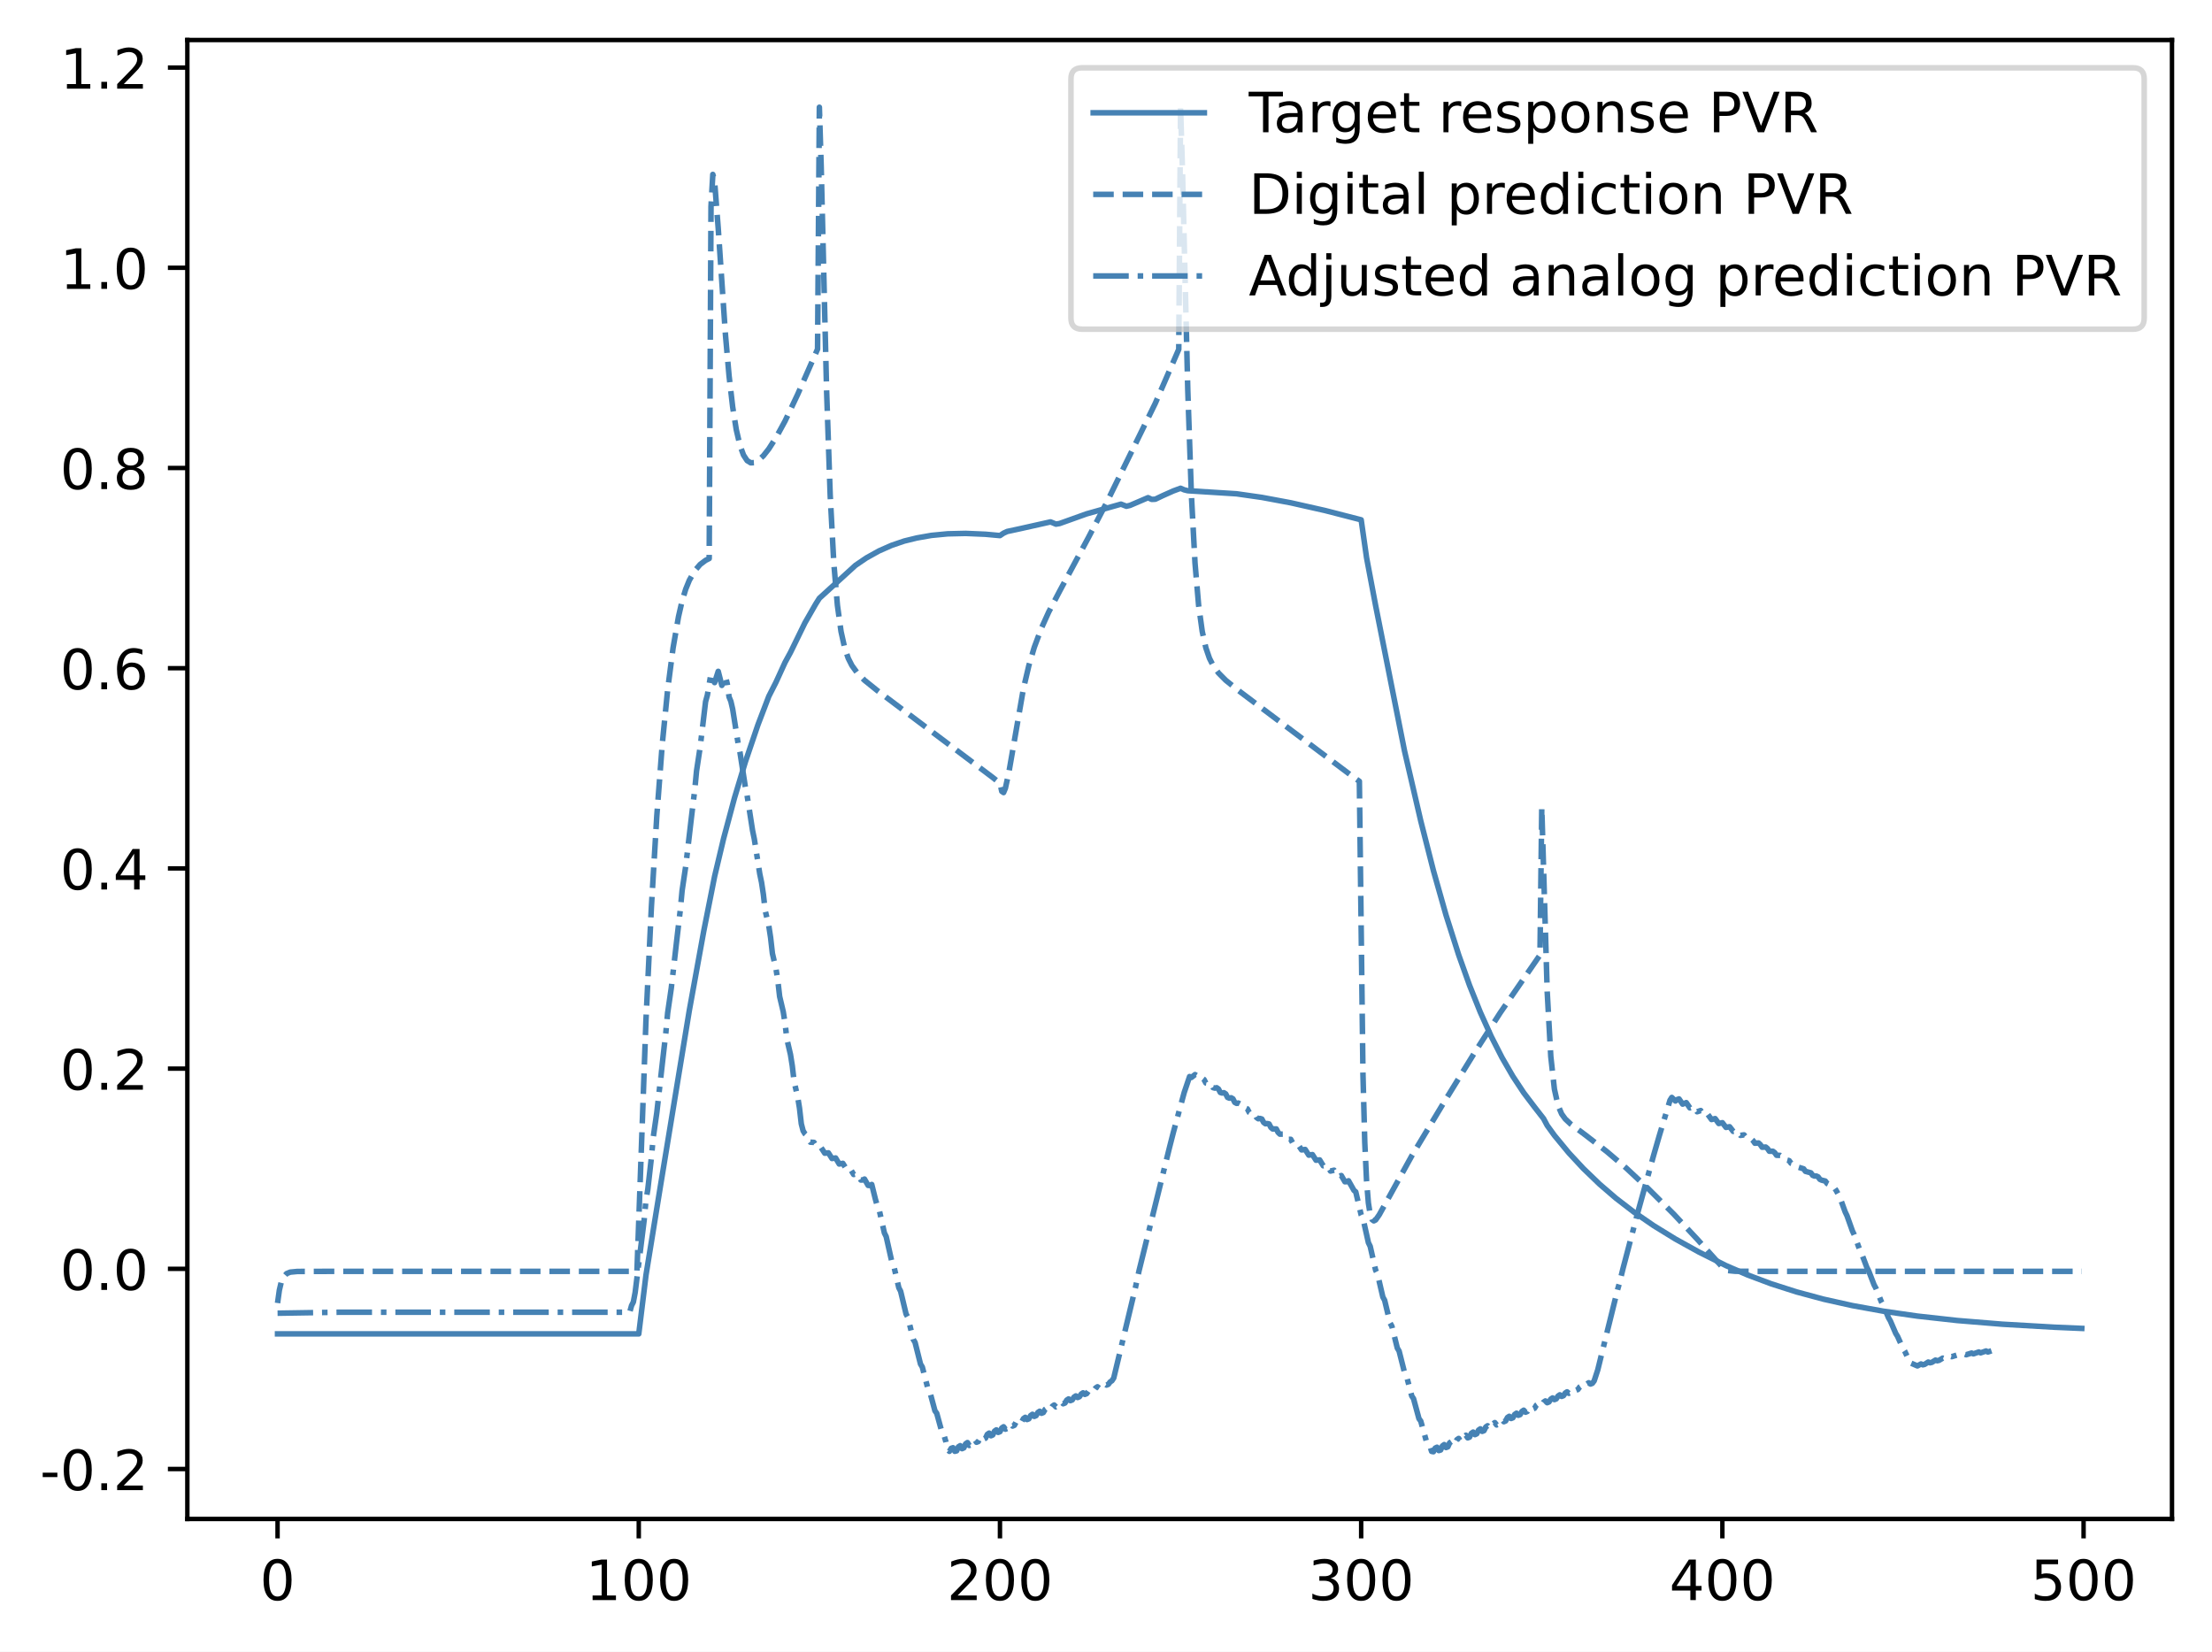
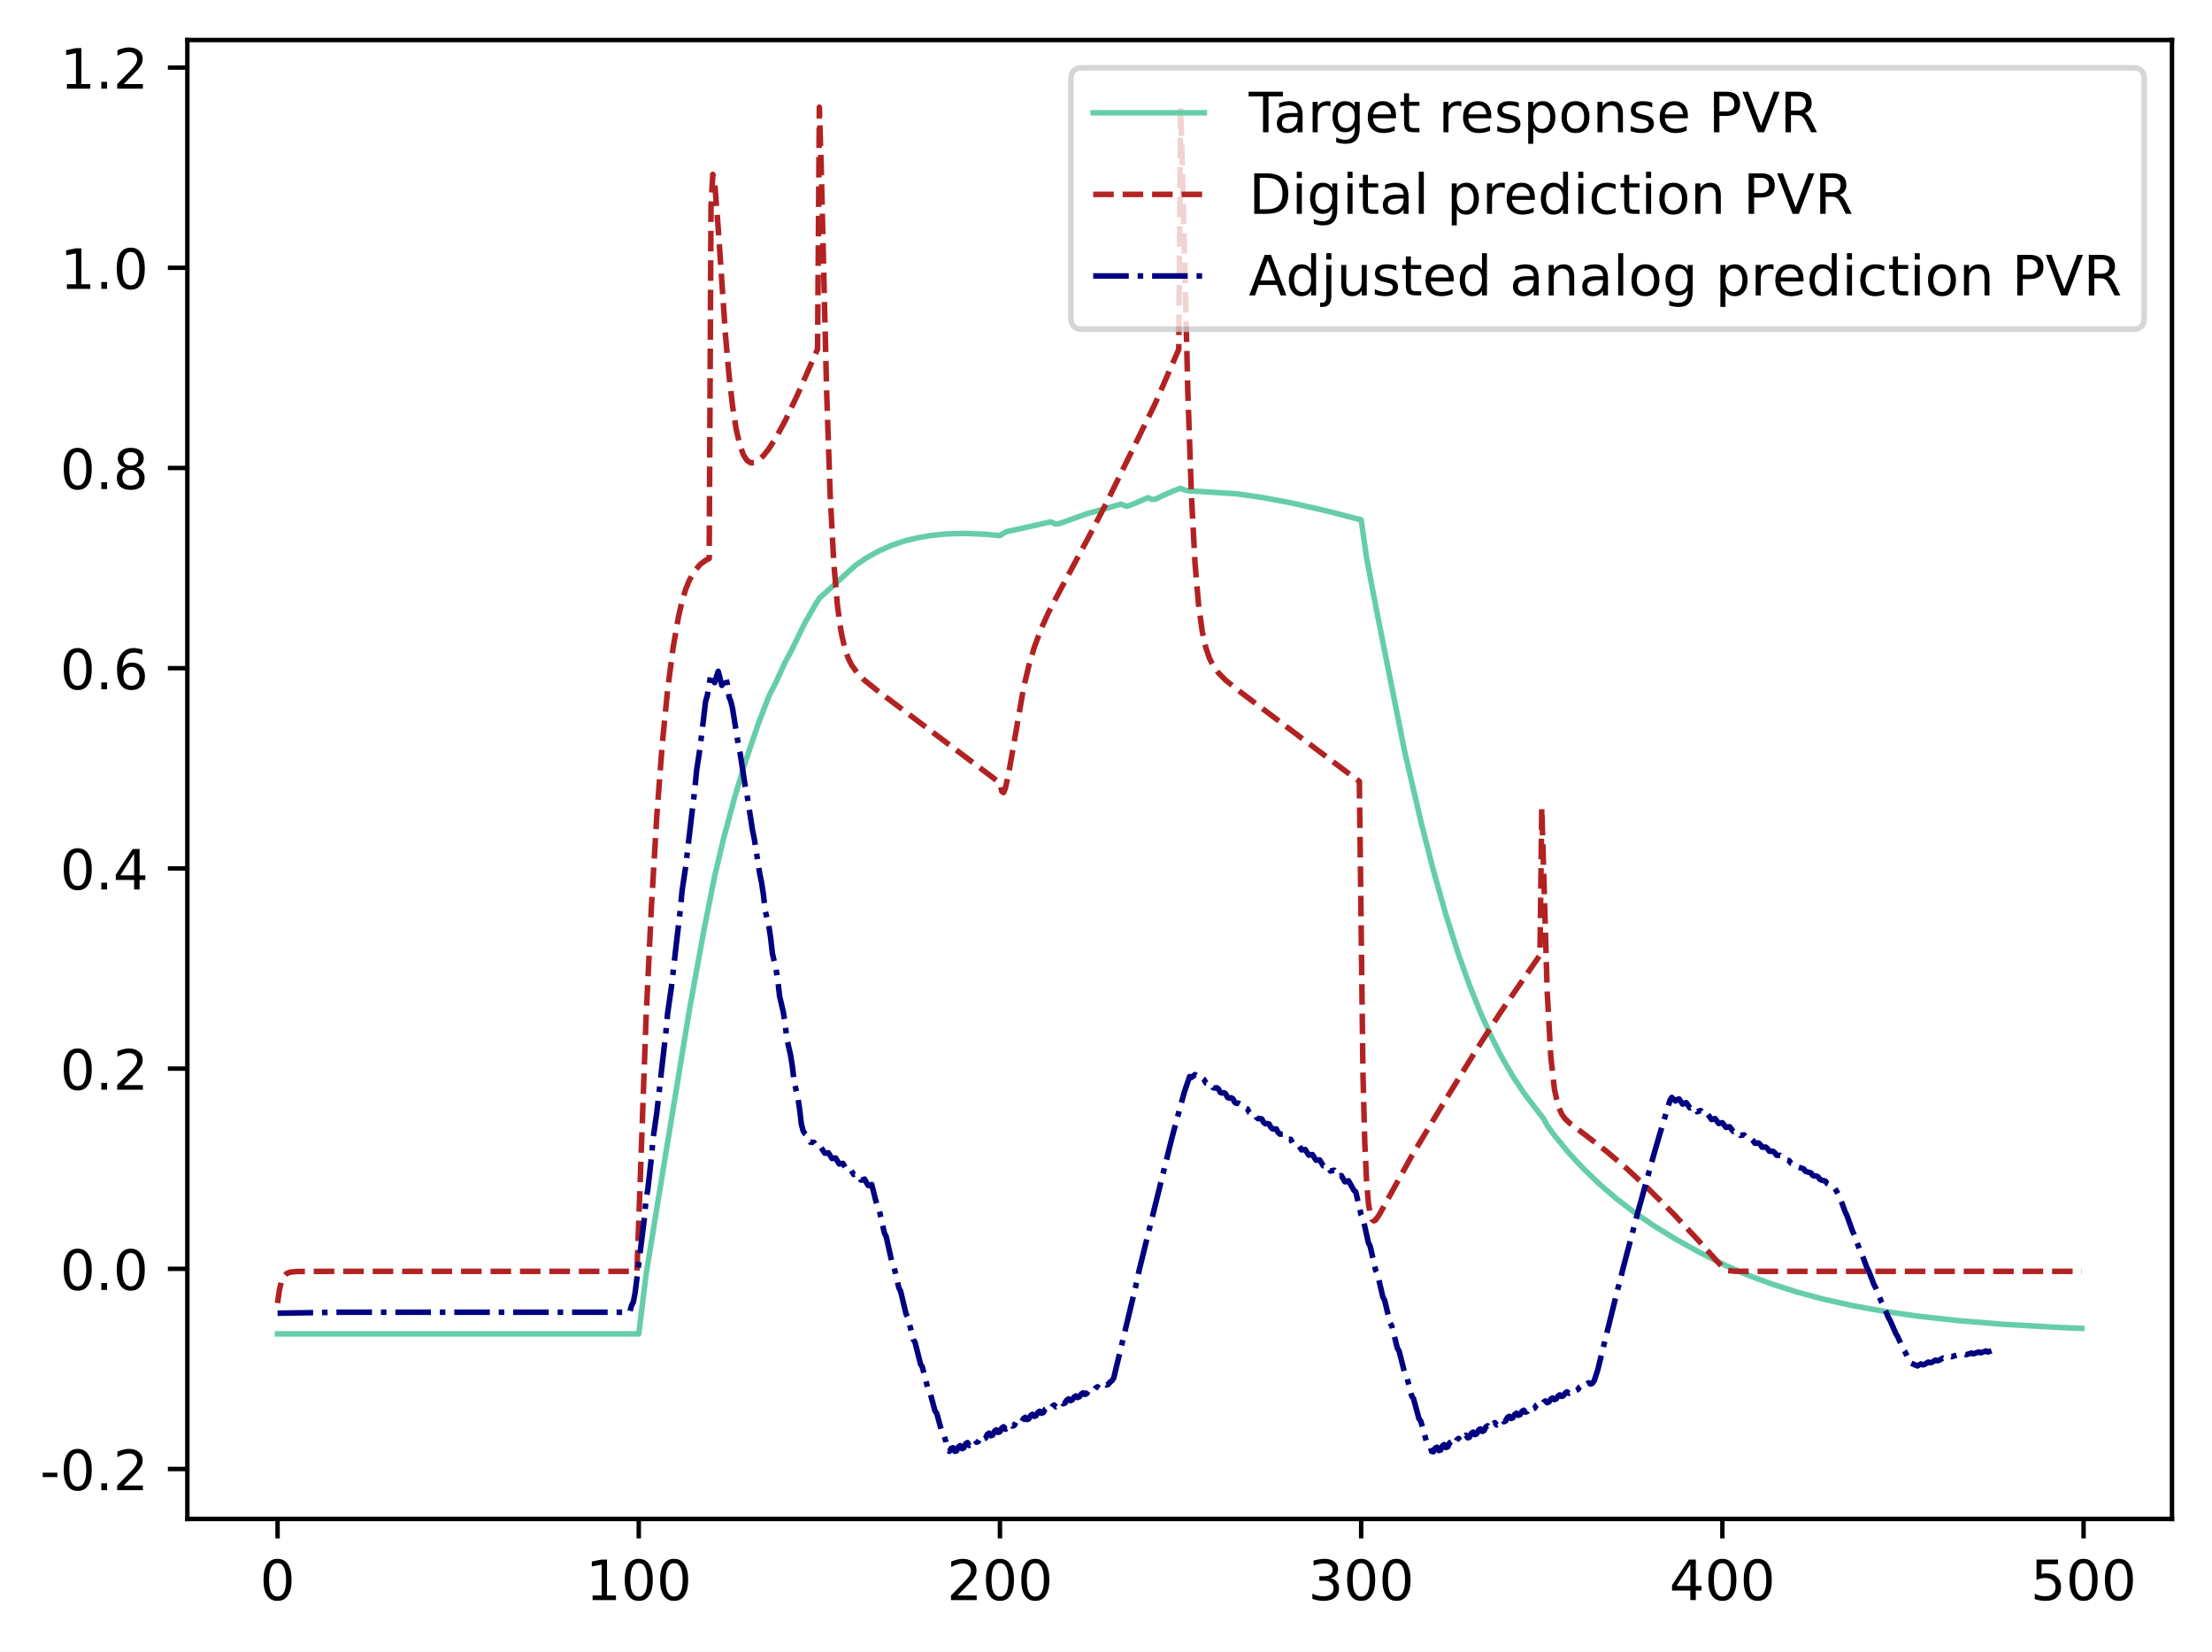
<svg xmlns="http://www.w3.org/2000/svg" xmlns:xlink="http://www.w3.org/1999/xlink" width="398.031pt" height="297.19pt" viewBox="0 0 398.031 297.19" version="1.1">
  <defs>
    <style type="text/css">*{stroke-linejoin: round; stroke-linecap: butt}</style>
  </defs>
  <g id="figure_1">
    <g id="patch_1">
      <path d="M 0 297.19  L 398.031 297.19  L 398.031 0  L 0 0  z " style="fill: #ffffff" />
    </g>
    <g id="axes_1">
      <g id="patch_2">
        <path d="M 33.711 273.312  L 390.831 273.312  L 390.831 7.2  L 33.711 7.2  z " style="fill: #ffffff" />
      </g>
      <g id="matplotlib.axis_1">
        <g id="xtick_1">
          <g id="line2d_1">
            <defs>
-               <path id="mcf53c0dcbd" d="M 0 0  L 0 3.5  " style="stroke: #000000; stroke-width: 0.8" />
+               <path id="m1de286c392" d="M 0 0  L 0 3.5  " style="stroke: #000000; stroke-width: 0.8" />
            </defs>
            <g>
-               <use xlink:href="#mcf53c0dcbd" x="49.944" y="273.312" style="stroke: #000000; stroke-width: 0.8" />
+               <use xlink:href="#m1de286c392" x="49.944" y="273.312" style="stroke: #000000; stroke-width: 0.8" />
            </g>
          </g>
          <g id="text_1">
            <text style="font: 10px 'DejaVu Sans', 'Bitstream Vera Sans', 'Computer Modern Sans Serif', 'Lucida Grande', 'Verdana', 'Geneva', 'Lucid', 'Arial', 'Helvetica', 'Avant Garde', sans-serif; text-anchor: middle" x="49.944" y="287.91" transform="rotate(-0 49.94367 287.9104)">0</text>
          </g>
        </g>
        <g id="xtick_2">
          <g id="line2d_2">
            <g>
-               <use xlink:href="#mcf53c0dcbd" x="114.94" y="273.312" style="stroke: #000000; stroke-width: 0.8" />
+               <use xlink:href="#m1de286c392" x="114.94" y="273.312" style="stroke: #000000; stroke-width: 0.8" />
            </g>
          </g>
          <g id="text_2">
            <text style="font: 10px 'DejaVu Sans', 'Bitstream Vera Sans', 'Computer Modern Sans Serif', 'Lucida Grande', 'Verdana', 'Geneva', 'Lucid', 'Arial', 'Helvetica', 'Avant Garde', sans-serif; text-anchor: middle" x="114.94" y="287.91" transform="rotate(-0 114.9396 287.9104)">100</text>
          </g>
        </g>
        <g id="xtick_3">
          <g id="line2d_3">
            <g>
-               <use xlink:href="#mcf53c0dcbd" x="179.935" y="273.312" style="stroke: #000000; stroke-width: 0.8" />
+               <use xlink:href="#m1de286c392" x="179.935" y="273.312" style="stroke: #000000; stroke-width: 0.8" />
            </g>
          </g>
          <g id="text_3">
            <text style="font: 10px 'DejaVu Sans', 'Bitstream Vera Sans', 'Computer Modern Sans Serif', 'Lucida Grande', 'Verdana', 'Geneva', 'Lucid', 'Arial', 'Helvetica', 'Avant Garde', sans-serif; text-anchor: middle" x="179.935" y="287.91" transform="rotate(-0 179.9355 287.9104)">200</text>
          </g>
        </g>
        <g id="xtick_4">
          <g id="line2d_4">
            <g>
-               <use xlink:href="#mcf53c0dcbd" x="244.931" y="273.312" style="stroke: #000000; stroke-width: 0.8" />
+               <use xlink:href="#m1de286c392" x="244.931" y="273.312" style="stroke: #000000; stroke-width: 0.8" />
            </g>
          </g>
          <g id="text_4">
            <text style="font: 10px 'DejaVu Sans', 'Bitstream Vera Sans', 'Computer Modern Sans Serif', 'Lucida Grande', 'Verdana', 'Geneva', 'Lucid', 'Arial', 'Helvetica', 'Avant Garde', sans-serif; text-anchor: middle" x="244.931" y="287.91" transform="rotate(-0 244.9314 287.9104)">300</text>
          </g>
        </g>
        <g id="xtick_5">
          <g id="line2d_5">
            <g>
-               <use xlink:href="#mcf53c0dcbd" x="309.927" y="273.312" style="stroke: #000000; stroke-width: 0.8" />
+               <use xlink:href="#m1de286c392" x="309.927" y="273.312" style="stroke: #000000; stroke-width: 0.8" />
            </g>
          </g>
          <g id="text_5">
            <text style="font: 10px 'DejaVu Sans', 'Bitstream Vera Sans', 'Computer Modern Sans Serif', 'Lucida Grande', 'Verdana', 'Geneva', 'Lucid', 'Arial', 'Helvetica', 'Avant Garde', sans-serif; text-anchor: middle" x="309.927" y="287.91" transform="rotate(-0 309.9273 287.9104)">400</text>
          </g>
        </g>
        <g id="xtick_6">
          <g id="line2d_6">
            <g>
-               <use xlink:href="#mcf53c0dcbd" x="374.923" y="273.312" style="stroke: #000000; stroke-width: 0.8" />
+               <use xlink:href="#m1de286c392" x="374.923" y="273.312" style="stroke: #000000; stroke-width: 0.8" />
            </g>
          </g>
          <g id="text_6">
            <text style="font: 10px 'DejaVu Sans', 'Bitstream Vera Sans', 'Computer Modern Sans Serif', 'Lucida Grande', 'Verdana', 'Geneva', 'Lucid', 'Arial', 'Helvetica', 'Avant Garde', sans-serif; text-anchor: middle" x="374.923" y="287.91" transform="rotate(-0 374.9232 287.9104)">500</text>
          </g>
        </g>
      </g>
      <g id="matplotlib.axis_2">
        <g id="ytick_1">
          <g id="line2d_7">
            <defs>
-               <path id="m548a25d530" d="M 0 0  L -3.5 0  " style="stroke: #000000; stroke-width: 0.8" />
+               <path id="m107464d62d" d="M 0 0  L -3.5 0  " style="stroke: #000000; stroke-width: 0.8" />
            </defs>
            <g>
-               <use xlink:href="#m548a25d530" x="33.711" y="264.326" style="stroke: #000000; stroke-width: 0.8" />
+               <use xlink:href="#m107464d62d" x="33.711" y="264.326" style="stroke: #000000; stroke-width: 0.8" />
            </g>
          </g>
          <g id="text_7">
            <text style="font: 10px 'DejaVu Sans', 'Bitstream Vera Sans', 'Computer Modern Sans Serif', 'Lucida Grande', 'Verdana', 'Geneva', 'Lucid', 'Arial', 'Helvetica', 'Avant Garde', sans-serif; text-anchor: end" x="26.711" y="268.125" transform="rotate(-0 26.71094 268.1248)">-0.2</text>
          </g>
        </g>
        <g id="ytick_2">
          <g id="line2d_8">
            <g>
-               <use xlink:href="#m548a25d530" x="33.711" y="228.302" style="stroke: #000000; stroke-width: 0.8" />
+               <use xlink:href="#m107464d62d" x="33.711" y="228.302" style="stroke: #000000; stroke-width: 0.8" />
            </g>
          </g>
          <g id="text_8">
            <text style="font: 10px 'DejaVu Sans', 'Bitstream Vera Sans', 'Computer Modern Sans Serif', 'Lucida Grande', 'Verdana', 'Geneva', 'Lucid', 'Arial', 'Helvetica', 'Avant Garde', sans-serif; text-anchor: end" x="26.711" y="232.101" transform="rotate(-0 26.71094 232.1008)">0.0</text>
          </g>
        </g>
        <g id="ytick_3">
          <g id="line2d_9">
            <g>
-               <use xlink:href="#m548a25d530" x="33.711" y="192.278" style="stroke: #000000; stroke-width: 0.8" />
+               <use xlink:href="#m107464d62d" x="33.711" y="192.278" style="stroke: #000000; stroke-width: 0.8" />
            </g>
          </g>
          <g id="text_9">
            <text style="font: 10px 'DejaVu Sans', 'Bitstream Vera Sans', 'Computer Modern Sans Serif', 'Lucida Grande', 'Verdana', 'Geneva', 'Lucid', 'Arial', 'Helvetica', 'Avant Garde', sans-serif; text-anchor: end" x="26.711" y="196.077" transform="rotate(-0 26.71094 196.0767)">0.2</text>
          </g>
        </g>
        <g id="ytick_4">
          <g id="line2d_10">
            <g>
-               <use xlink:href="#m548a25d530" x="33.711" y="156.253" style="stroke: #000000; stroke-width: 0.8" />
+               <use xlink:href="#m107464d62d" x="33.711" y="156.253" style="stroke: #000000; stroke-width: 0.8" />
            </g>
          </g>
          <g id="text_10">
            <text style="font: 10px 'DejaVu Sans', 'Bitstream Vera Sans', 'Computer Modern Sans Serif', 'Lucida Grande', 'Verdana', 'Geneva', 'Lucid', 'Arial', 'Helvetica', 'Avant Garde', sans-serif; text-anchor: end" x="26.711" y="160.053" transform="rotate(-0 26.71094 160.0527)">0.4</text>
          </g>
        </g>
        <g id="ytick_5">
          <g id="line2d_11">
            <g>
-               <use xlink:href="#m548a25d530" x="33.711" y="120.229" style="stroke: #000000; stroke-width: 0.8" />
+               <use xlink:href="#m107464d62d" x="33.711" y="120.229" style="stroke: #000000; stroke-width: 0.8" />
            </g>
          </g>
          <g id="text_11">
            <text style="font: 10px 'DejaVu Sans', 'Bitstream Vera Sans', 'Computer Modern Sans Serif', 'Lucida Grande', 'Verdana', 'Geneva', 'Lucid', 'Arial', 'Helvetica', 'Avant Garde', sans-serif; text-anchor: end" x="26.711" y="124.029" transform="rotate(-0 26.71094 124.0287)">0.6</text>
          </g>
        </g>
        <g id="ytick_6">
          <g id="line2d_12">
            <g>
-               <use xlink:href="#m548a25d530" x="33.711" y="84.205" style="stroke: #000000; stroke-width: 0.8" />
+               <use xlink:href="#m107464d62d" x="33.711" y="84.205" style="stroke: #000000; stroke-width: 0.8" />
            </g>
          </g>
          <g id="text_12">
            <text style="font: 10px 'DejaVu Sans', 'Bitstream Vera Sans', 'Computer Modern Sans Serif', 'Lucida Grande', 'Verdana', 'Geneva', 'Lucid', 'Arial', 'Helvetica', 'Avant Garde', sans-serif; text-anchor: end" x="26.711" y="88.005" transform="rotate(-0 26.71094 88.0046)">0.8</text>
          </g>
        </g>
        <g id="ytick_7">
          <g id="line2d_13">
            <g>
-               <use xlink:href="#m548a25d530" x="33.711" y="48.181" style="stroke: #000000; stroke-width: 0.8" />
+               <use xlink:href="#m107464d62d" x="33.711" y="48.181" style="stroke: #000000; stroke-width: 0.8" />
            </g>
          </g>
          <g id="text_13">
            <text style="font: 10px 'DejaVu Sans', 'Bitstream Vera Sans', 'Computer Modern Sans Serif', 'Lucida Grande', 'Verdana', 'Geneva', 'Lucid', 'Arial', 'Helvetica', 'Avant Garde', sans-serif; text-anchor: end" x="26.711" y="51.981" transform="rotate(-0 26.71094 51.98056)">1.0</text>
          </g>
        </g>
        <g id="ytick_8">
          <g id="line2d_14">
            <g>
-               <use xlink:href="#m548a25d530" x="33.711" y="12.157" style="stroke: #000000; stroke-width: 0.8" />
+               <use xlink:href="#m107464d62d" x="33.711" y="12.157" style="stroke: #000000; stroke-width: 0.8" />
            </g>
          </g>
          <g id="text_14">
            <text style="font: 10px 'DejaVu Sans', 'Bitstream Vera Sans', 'Computer Modern Sans Serif', 'Lucida Grande', 'Verdana', 'Geneva', 'Lucid', 'Arial', 'Helvetica', 'Avant Garde', sans-serif; text-anchor: end" x="26.711" y="15.957" transform="rotate(-0 26.71094 15.95651)">1.2</text>
          </g>
        </g>
      </g>
      <g id="line2d_15">
-         <path d="M 49.944 240.009  L 114.94 240.009  L 116.239 229.44  L 118.839 213.423  L 124.039 181.803  L 126.639 167.509  L 128.589 157.682  L 130.214 150.844  L 132.163 143.575  L 134.113 137.108  L 136.388 130.409  L 138.338 125.298  L 139.638 122.74  L 141.263 119.185  L 142.238 117.397  L 144.838 112.075  L 146.788 108.671  L 147.438 107.646  L 153.937 101.721  L 155.887 100.396  L 158.162 99.129  L 160.437 98.125  L 162.712 97.35  L 164.986 96.795  L 167.586 96.337  L 170.511 96.054  L 173.761 95.978  L 177.336 96.13  L 179.935 96.37  L 180.585 95.932  L 181.235 95.631  L 183.51 95.142  L 189.035 93.906  L 190.01 94.308  L 190.66 94.2  L 195.534 92.458  L 201.709 90.714  L 202.684 91.09  L 203.334 90.939  L 206.584 89.545  L 207.234 89.857  L 207.884 89.827  L 209.184 89.204  L 211.134 88.334  L 212.433 87.855  L 213.083 88.139  L 213.733 88.297  L 222.508 88.849  L 227.058 89.499  L 232.257 90.469  L 238.432 91.86  L 244.931 93.534  L 245.906 100.363  L 247.531 108.958  L 252.731 135.116  L 255.656 147.721  L 257.931 156.649  L 260.205 164.681  L 262.48 171.826  L 264.43 177.296  L 266.38 182.156  L 268.33 186.477  L 270.28 190.305  L 272.23 193.673  L 274.18 196.623  L 276.129 199.198  L 277.754 201.281  L 278.404 202.506  L 279.704 204.3  L 282.304 207.451  L 284.904 210.249  L 287.829 213.067  L 290.753 215.585  L 294.003 218.086  L 297.578 220.543  L 301.478 222.942  L 305.703 225.281  L 310.577 227.724  L 314.477 229.41  L 318.702 230.995  L 323.251 232.452  L 328.126 233.764  L 333.326 234.921  L 338.85 235.92  L 345.025 236.81  L 352.175 237.602  L 360.299 238.268  L 369.724 238.813  L 374.598 239.024  L 374.598 239.024  " clip-path="url(#p5e94dc5b09)" style="fill: none; stroke: #4682b4; stroke-linecap: square" />
+         <path d="M 49.944 240.009  L 114.94 240.009  L 116.239 229.44  L 118.839 213.423  L 124.039 181.803  L 126.639 167.509  L 128.589 157.682  L 130.214 150.844  L 132.163 143.575  L 134.113 137.108  L 136.388 130.409  L 138.338 125.298  L 139.638 122.74  L 141.263 119.185  L 142.238 117.397  L 144.838 112.075  L 146.788 108.671  L 147.438 107.646  L 153.937 101.721  L 155.887 100.396  L 158.162 99.129  L 160.437 98.125  L 162.712 97.35  L 164.986 96.795  L 167.586 96.337  L 170.511 96.054  L 173.761 95.978  L 177.336 96.13  L 179.935 96.37  L 180.585 95.932  L 181.235 95.631  L 183.51 95.142  L 189.035 93.906  L 190.01 94.308  L 190.66 94.2  L 195.534 92.458  L 201.709 90.714  L 202.684 91.09  L 203.334 90.939  L 206.584 89.545  L 207.234 89.857  L 207.884 89.827  L 209.184 89.204  L 211.134 88.334  L 212.433 87.855  L 213.083 88.139  L 213.733 88.297  L 222.508 88.849  L 227.058 89.499  L 232.257 90.469  L 238.432 91.86  L 244.931 93.534  L 245.906 100.363  L 247.531 108.958  L 252.731 135.116  L 255.656 147.721  L 257.931 156.649  L 260.205 164.681  L 262.48 171.826  L 264.43 177.296  L 266.38 182.156  L 268.33 186.477  L 270.28 190.305  L 272.23 193.673  L 274.18 196.623  L 276.129 199.198  L 277.754 201.281  L 278.404 202.506  L 279.704 204.3  L 282.304 207.451  L 284.904 210.249  L 287.829 213.067  L 290.753 215.585  L 294.003 218.086  L 297.578 220.543  L 301.478 222.942  L 305.703 225.281  L 310.577 227.724  L 314.477 229.41  L 318.702 230.995  L 323.251 232.452  L 328.126 233.764  L 333.326 234.921  L 338.85 235.92  L 345.025 236.81  L 352.175 237.602  L 360.299 238.268  L 369.724 238.813  L 374.598 239.024  L 374.598 239.024  " clip-path="url(#p54c7a0924e)" style="fill: none; stroke: #66cdaa; stroke-linecap: square" />
      </g>
      <g id="line2d_16">
-         <path d="M 49.944 234.458  L 50.269 232.138  L 50.594 230.757  L 50.919 229.938  L 51.569 229.167  L 52.219 228.899  L 53.518 228.775  L 59.368 228.759  L 114.615 228.759  L 116.239 183.525  L 117.214 163.174  L 118.189 146.776  L 119.164 133.944  L 120.139 124.096  L 121.114 116.584  L 122.089 110.971  L 122.739 108.128  L 123.389 106.009  L 124.039 104.409  L 125.014 102.696  L 125.989 101.559  L 126.964 100.827  L 127.614 100.5  L 127.939 37.146  L 128.264 31.382  L 128.589 32.669  L 129.239 41.099  L 130.539 60.231  L 131.189 67.617  L 131.839 73.235  L 132.488 77.307  L 133.138 80.102  L 133.788 81.882  L 134.438 82.877  L 135.088 83.275  L 135.738 83.239  L 136.388 82.901  L 137.363 82.007  L 138.338 80.77  L 139.638 78.741  L 141.263 75.758  L 143.538 70.956  L 147.113 62.818  L 147.438 19.296  L 147.763 29.866  L 148.737 70.195  L 149.387 89.101  L 150.037 101.316  L 150.687 108.917  L 151.337 113.62  L 151.987 116.557  L 152.637 118.45  L 153.287 119.737  L 154.262 121.088  L 155.562 122.402  L 157.837 124.234  L 178.636 139.894  L 179.935 140.931  L 180.26 142.388  L 180.585 142.61  L 180.91 141.839  L 181.56 138.847  L 184.16 123.889  L 185.135 119.755  L 186.11 116.472  L 187.41 112.988  L 188.71 110.117  L 190.66 106.392  L 195.859 96.704  L 199.109 90.474  L 207.884 72.568  L 212.108 62.853  L 212.433 19.324  L 212.758 29.889  L 213.733 70.206  L 214.383 89.107  L 215.033 101.319  L 215.683 108.919  L 216.333 113.622  L 216.983 116.558  L 217.633 118.45  L 218.283 119.737  L 219.258 121.089  L 220.558 122.402  L 222.833 124.234  L 243.631 139.894  L 244.606 140.58  L 245.256 193.343  L 245.581 205.571  L 245.906 212.552  L 246.231 216.461  L 246.556 218.51  L 246.881 219.433  L 247.206 219.676  L 247.531 219.513  L 248.181 218.582  L 254.031 207.986  L 259.88 198.263  L 265.405 189.303  L 269.955 182.225  L 277.104 171.852  L 277.429 145.31  L 278.404 178.405  L 279.054 190.105  L 279.704 195.979  L 280.354 198.906  L 281.004 200.434  L 281.654 201.336  L 282.629 202.251  L 285.229 204.188  L 289.129 207.201  L 292.703 210.245  L 296.603 213.895  L 301.153 218.433  L 305.378 222.943  L 310.252 228.361  L 310.902 228.61  L 312.202 228.739  L 317.402 228.759  L 374.598 228.759  L 374.598 228.759  " clip-path="url(#p5e94dc5b09)" style="fill: none; stroke-dasharray: 3.7,1.6; stroke-dashoffset: 0; stroke: #4682b4" />
+         <path d="M 49.944 234.458  L 50.269 232.138  L 50.594 230.757  L 50.919 229.938  L 51.569 229.167  L 52.219 228.899  L 53.518 228.775  L 59.368 228.759  L 114.615 228.759  L 116.239 183.525  L 117.214 163.174  L 118.189 146.776  L 119.164 133.944  L 120.139 124.096  L 121.114 116.584  L 122.089 110.971  L 122.739 108.128  L 123.389 106.009  L 124.039 104.409  L 125.014 102.696  L 125.989 101.559  L 126.964 100.827  L 127.614 100.5  L 127.939 37.146  L 128.264 31.382  L 128.589 32.669  L 129.239 41.099  L 130.539 60.231  L 131.189 67.617  L 131.839 73.235  L 132.488 77.307  L 133.138 80.102  L 133.788 81.882  L 134.438 82.877  L 135.088 83.275  L 135.738 83.239  L 136.388 82.901  L 137.363 82.007  L 138.338 80.77  L 139.638 78.741  L 141.263 75.758  L 143.538 70.956  L 147.113 62.818  L 147.438 19.296  L 147.763 29.866  L 148.737 70.195  L 149.387 89.101  L 150.037 101.316  L 150.687 108.917  L 151.337 113.62  L 151.987 116.557  L 152.637 118.45  L 153.287 119.737  L 154.262 121.088  L 155.562 122.402  L 157.837 124.234  L 178.636 139.894  L 179.935 140.931  L 180.26 142.388  L 180.585 142.61  L 180.91 141.839  L 181.56 138.847  L 184.16 123.889  L 185.135 119.755  L 186.11 116.472  L 187.41 112.988  L 188.71 110.117  L 190.66 106.392  L 195.859 96.704  L 199.109 90.474  L 207.884 72.568  L 212.108 62.853  L 212.433 19.324  L 212.758 29.889  L 213.733 70.206  L 214.383 89.107  L 215.033 101.319  L 215.683 108.919  L 216.333 113.622  L 216.983 116.558  L 217.633 118.45  L 218.283 119.737  L 219.258 121.089  L 220.558 122.402  L 222.833 124.234  L 243.631 139.894  L 244.606 140.58  L 245.256 193.343  L 245.581 205.571  L 245.906 212.552  L 246.231 216.461  L 246.556 218.51  L 246.881 219.433  L 247.206 219.676  L 247.531 219.513  L 248.181 218.582  L 254.031 207.986  L 259.88 198.263  L 265.405 189.303  L 269.955 182.225  L 277.104 171.852  L 277.429 145.31  L 278.404 178.405  L 279.054 190.105  L 279.704 195.979  L 280.354 198.906  L 281.004 200.434  L 281.654 201.336  L 282.629 202.251  L 285.229 204.188  L 289.129 207.201  L 292.703 210.245  L 296.603 213.895  L 301.153 218.433  L 305.378 222.943  L 310.252 228.361  L 310.902 228.61  L 312.202 228.739  L 317.402 228.759  L 374.598 228.759  L 374.598 228.759  " clip-path="url(#p54c7a0924e)" style="fill: none; stroke-dasharray: 3.7,1.6; stroke-dashoffset: 0; stroke: #b22222" />
      </g>
      <g id="line2d_17">
-         <path d="M 49.944 236.289  L 61.318 236.108  L 113.315 236.108  L 113.64 234.925  L 113.965 234.28  L 114.29 232.565  L 115.915 219.496  L 116.239 215.927  L 116.564 214.039  L 117.214 208.291  L 117.539 204.684  L 118.189 200.18  L 119.164 191.492  L 119.814 185.813  L 120.139 182.262  L 120.789 177.814  L 121.764 169.275  L 122.414 163.727  L 122.739 160.25  L 123.389 155.884  L 124.364 147.518  L 125.014 142.108  L 125.339 138.709  L 125.989 134.429  L 126.964 126.237  L 127.289 125.062  L 127.939 121.186  L 128.589 122.824  L 129.239 120.796  L 129.889 123.326  L 130.539 121.699  L 130.864 123.033  L 131.189 125.407  L 131.514 126.19  L 131.839 127.605  L 132.813 133.744  L 133.138 135.287  L 134.113 141.571  L 134.438 143.14  L 135.413 149.412  L 135.738 150.992  L 136.713 157.237  L 137.038 158.788  L 137.363 160.933  L 137.688 163.835  L 138.338 166.582  L 138.663 168.698  L 138.988 171.565  L 139.638 174.343  L 139.963 176.43  L 140.288 179.296  L 140.938 182.042  L 141.263 184.093  L 141.588 186.953  L 142.238 189.736  L 142.563 191.757  L 142.888 194.582  L 143.538 197.393  L 143.863 199.388  L 144.188 202.212  L 144.513 203.465  L 144.838 203.997  L 145.163 204.304  L 145.488 205.08  L 145.813 205.516  L 146.463 205.55  L 147.113 206.57  L 147.763 206.508  L 148.412 207.501  L 149.062 207.434  L 149.712 208.456  L 150.362 208.354  L 151.012 209.446  L 151.662 209.322  L 152.312 210.372  L 152.637 210.375  L 152.962 210.248  L 153.612 211.331  L 154.262 211.174  L 154.912 212.329  L 155.237 212.314  L 155.562 212.15  L 156.212 213.295  L 156.537 213.315  L 156.862 213.126  L 157.512 215.743  L 157.837 216.894  L 158.162 217.512  L 159.137 221.845  L 159.462 222.505  L 160.437 226.853  L 160.762 227.49  L 161.737 231.713  L 162.062 232.34  L 163.037 236.43  L 163.362 237.015  L 164.336 241.01  L 164.661 241.551  L 165.636 245.437  L 165.961 245.973  L 166.936 249.727  L 167.261 250.221  L 168.236 253.852  L 168.561 254.302  L 169.536 257.852  L 169.861 258.265  L 170.186 259.346  L 170.511 260.834  L 170.836 261.144  L 171.161 260.606  L 171.486 260.494  L 171.811 261.139  L 172.136 261.055  L 172.461 260.33  L 172.786 260.123  L 173.111 260.664  L 173.436 260.519  L 173.761 259.789  L 174.086 259.564  L 174.411 260.092  L 174.736 259.965  L 175.061 259.235  L 175.386 259.008  L 175.711 259.51  L 176.036 259.383  L 176.361 258.674  L 176.686 258.449  L 177.011 258.93  L 177.336 258.779  L 177.661 258.089  L 177.986 257.863  L 178.311 258.343  L 178.636 258.196  L 178.961 257.508  L 179.286 257.28  L 179.61 257.736  L 179.935 257.609  L 180.26 256.947  L 180.585 256.723  L 180.91 257.16  L 181.235 257.033  L 181.56 256.393  L 181.885 256.168  L 182.21 256.597  L 182.535 256.458  L 182.86 255.816  L 183.185 255.595  L 183.51 256.008  L 183.835 255.876  L 184.16 255.258  L 184.485 255.024  L 184.81 255.421  L 185.135 255.297  L 185.46 254.702  L 185.785 254.478  L 186.11 254.86  L 186.435 254.721  L 186.76 254.146  L 187.085 253.928  L 187.41 254.296  L 187.735 254.165  L 188.06 253.592  L 188.385 253.359  L 188.71 253.71  L 189.035 253.584  L 189.36 253.034  L 189.685 252.81  L 190.01 253.147  L 190.335 253.006  L 190.66 252.475  L 190.985 252.26  L 191.31 252.583  L 191.635 252.451  L 191.96 251.921  L 192.285 251.712  L 192.61 252.021  L 192.935 251.895  L 193.26 251.389  L 193.585 251.169  L 193.91 251.46  L 194.235 251.319  L 194.56 250.83  L 194.885 250.617  L 195.21 250.897  L 195.534 250.765  L 195.859 250.286  L 196.184 250.071  L 196.509 250.336  L 196.834 250.204  L 197.159 249.74  L 197.484 249.527  L 197.809 249.777  L 198.134 249.646  L 198.459 249.197  L 198.784 248.984  L 199.109 249.218  L 199.434 249.088  L 199.759 248.654  L 200.084 248.442  L 200.409 247.945  L 204.309 231.685  L 204.959 228.655  L 210.484 206.295  L 211.134 203.758  L 213.083 196.594  L 214.058 193.708  L 214.383 193.871  L 215.033 193.354  L 215.358 193.551  L 215.683 194.112  L 216.333 193.989  L 216.658 194.244  L 216.983 194.857  L 217.308 194.909  L 217.633 194.828  L 217.958 195.078  L 218.283 195.702  L 218.608 195.789  L 218.933 195.717  L 219.258 195.948  L 219.583 196.57  L 219.908 196.671  L 220.233 196.614  L 220.558 196.825  L 220.883 197.458  L 221.208 197.597  L 221.533 197.525  L 221.858 197.713  L 222.183 198.354  L 222.508 198.529  L 222.833 198.473  L 223.158 198.641  L 223.483 199.259  L 223.808 199.431  L 224.133 199.382  L 224.458 199.528  L 224.783 200.154  L 225.108 200.363  L 225.433 200.298  L 225.758 200.418  L 226.083 201.053  L 226.408 201.298  L 226.733 201.25  L 227.058 201.349  L 227.382 201.961  L 227.707 202.203  L 228.032 202.162  L 228.357 202.238  L 228.682 202.858  L 229.007 203.137  L 229.657 203.13  L 229.982 203.757  L 230.307 204.071  L 230.957 204.065  L 231.282 204.669  L 231.607 205.012  L 232.257 204.999  L 232.582 205.612  L 232.907 205.961  L 233.557 205.913  L 234.207 206.905  L 234.857 206.83  L 235.507 207.849  L 236.157 207.747  L 236.807 208.765  L 237.457 208.7  L 238.107 209.76  L 238.757 209.631  L 239.407 210.713  L 240.057 210.557  L 240.707 211.638  L 241.032 211.646  L 241.357 211.518  L 242.007 212.641  L 242.332 212.623  L 242.657 212.458  L 243.631 214.187  L 243.956 214.456  L 244.931 218.602  L 245.256 219.231  L 246.231 223.592  L 246.556 224.258  L 247.531 228.549  L 247.856 229.179  L 248.831 233.374  L 249.156 233.968  L 250.131 238.047  L 250.456 238.632  L 251.431 242.556  L 251.756 243.096  L 252.731 246.956  L 253.056 247.46  L 254.031 251.182  L 254.356 251.673  L 255.331 255.261  L 255.656 255.71  L 256.631 259.201  L 257.281 260.13  L 257.606 261.152  L 257.931 261.216  L 258.256 260.559  L 258.581 260.404  L 258.905 261.007  L 259.23 260.904  L 259.555 260.168  L 259.88 259.929  L 260.205 260.459  L 260.53 260.334  L 260.855 259.605  L 261.18 259.381  L 261.505 259.907  L 261.83 259.76  L 262.155 259.049  L 262.48 258.823  L 262.805 259.325  L 263.13 259.198  L 263.455 258.49  L 263.78 258.242  L 264.105 258.718  L 264.43 258.59  L 264.755 257.904  L 265.08 257.679  L 265.405 258.138  L 265.73 257.987  L 266.055 257.32  L 266.38 257.095  L 266.705 257.553  L 267.03 257.426  L 267.355 256.764  L 267.68 256.538  L 268.005 256.973  L 268.33 256.845  L 268.655 256.204  L 268.98 255.974  L 269.305 256.396  L 269.63 256.251  L 269.955 255.629  L 270.28 255.406  L 270.605 255.814  L 270.93 255.676  L 271.255 255.057  L 271.58 254.84  L 271.905 255.234  L 272.23 255.105  L 272.555 254.51  L 272.88 254.28  L 273.205 254.658  L 273.53 254.535  L 273.855 253.963  L 274.18 253.742  L 274.505 254.105  L 274.829 253.967  L 275.154 253.393  L 275.479 253.176  L 275.804 253.524  L 276.129 253.393  L 276.454 252.842  L 276.779 252.613  L 277.104 252.945  L 277.429 252.822  L 277.754 252.295  L 278.079 252.075  L 278.404 252.393  L 278.729 252.255  L 279.054 251.746  L 279.379 251.534  L 279.704 251.837  L 280.029 251.707  L 280.354 251.2  L 280.679 250.973  L 281.004 251.259  L 281.329 251.134  L 281.654 250.65  L 281.979 250.436  L 282.304 250.709  L 282.629 250.577  L 282.954 250.105  L 283.279 249.891  L 283.604 250.149  L 283.929 250.017  L 284.254 249.56  L 284.579 249.347  L 284.904 249.591  L 285.229 249.46  L 285.554 249.015  L 285.879 248.803  L 286.204 249.033  L 286.529 248.903  L 286.854 248.473  L 287.504 246.484  L 288.154 243.838  L 291.078 232.019  L 291.403 230.874  L 292.053 228.226  L 294.653 218.354  L 297.578 207.804  L 298.553 204.428  L 300.503 197.968  L 300.828 197.463  L 301.478 198.11  L 301.803 197.838  L 302.128 197.732  L 302.778 198.671  L 303.428 198.397  L 304.078 199.348  L 304.728 199.106  L 305.378 200.042  L 306.028 199.82  L 306.677 200.728  L 307.327 200.543  L 307.977 201.442  L 308.627 201.272  L 309.277 202.161  L 309.927 202.008  L 310.577 202.857  L 311.227 202.735  L 311.877 203.573  L 312.527 203.463  L 313.177 204.293  L 313.827 204.2  L 314.477 204.99  L 315.127 204.928  L 315.452 205.236  L 315.777 205.706  L 316.427 205.655  L 316.752 205.947  L 317.077 206.424  L 317.727 206.392  L 318.052 206.663  L 318.377 207.144  L 319.027 207.151  L 319.352 207.408  L 319.677 207.873  L 320.327 207.893  L 320.652 208.125  L 320.977 208.586  L 321.952 208.838  L 322.277 209.299  L 323.251 209.558  L 323.576 210.014  L 324.551 210.309  L 324.876 210.764  L 325.851 211.029  L 326.176 211.482  L 326.501 211.609  L 326.826 211.602  L 327.151 211.753  L 327.476 212.202  L 327.801 212.352  L 328.451 212.508  L 328.776 212.955  L 329.101 213.108  L 329.751 213.26  L 330.401 214.198  L 331.051 215.385  L 332.026 218.071  L 332.351 218.748  L 333.326 221.483  L 333.651 222.169  L 334.626 224.827  L 334.951 225.482  L 335.926 228.055  L 336.251 228.676  L 337.226 231.191  L 337.551 231.784  L 338.525 234.198  L 338.85 234.782  L 339.825 237.119  L 340.15 237.669  L 341.125 239.931  L 341.45 240.453  L 342.425 242.63  L 342.75 243.143  L 343.725 245.213  L 345.025 245.773  L 345.675 245.416  L 346 245.577  L 346.325 245.492  L 346.975 245.075  L 347.3 245.209  L 347.625 245.13  L 348.275 244.725  L 348.6 244.845  L 348.925 244.765  L 349.575 244.373  L 349.9 244.493  L 350.225 244.4  L 350.875 244.004  L 351.2 244.111  L 352.175 243.806  L 352.5 243.924  L 353.475 243.632  L 353.8 243.762  L 354.774 243.457  L 355.099 243.602  L 356.074 243.264  L 356.399 243.423  L 357.374 243.087  L 357.699 243.272  L 358.349 243.052  L 358.349 243.052  " clip-path="url(#p5e94dc5b09)" style="fill: none; stroke-dasharray: 6.4,1.6,1,1.6; stroke-dashoffset: 0; stroke: #4682b4" />
+         <path d="M 49.944 236.289  L 61.318 236.108  L 113.315 236.108  L 113.64 234.925  L 113.965 234.28  L 114.29 232.565  L 115.915 219.496  L 116.239 215.927  L 116.564 214.039  L 117.214 208.291  L 117.539 204.684  L 118.189 200.18  L 119.164 191.492  L 119.814 185.813  L 120.139 182.262  L 120.789 177.814  L 121.764 169.275  L 122.414 163.727  L 122.739 160.25  L 123.389 155.884  L 124.364 147.518  L 125.014 142.108  L 125.339 138.709  L 125.989 134.429  L 126.964 126.237  L 127.289 125.062  L 127.939 121.186  L 128.589 122.824  L 129.239 120.796  L 129.889 123.326  L 130.539 121.699  L 130.864 123.033  L 131.189 125.407  L 131.514 126.19  L 131.839 127.605  L 132.813 133.744  L 133.138 135.287  L 134.113 141.571  L 134.438 143.14  L 135.413 149.412  L 135.738 150.992  L 136.713 157.237  L 137.038 158.788  L 137.363 160.933  L 137.688 163.835  L 138.338 166.582  L 138.663 168.698  L 138.988 171.565  L 139.638 174.343  L 139.963 176.43  L 140.288 179.296  L 140.938 182.042  L 141.263 184.093  L 141.588 186.953  L 142.238 189.736  L 142.563 191.757  L 142.888 194.582  L 143.538 197.393  L 143.863 199.388  L 144.188 202.212  L 144.513 203.465  L 144.838 203.997  L 145.163 204.304  L 145.488 205.08  L 145.813 205.516  L 146.463 205.55  L 147.113 206.57  L 147.763 206.508  L 148.412 207.501  L 149.062 207.434  L 149.712 208.456  L 150.362 208.354  L 151.012 209.446  L 151.662 209.322  L 152.312 210.372  L 152.637 210.375  L 152.962 210.248  L 153.612 211.331  L 154.262 211.174  L 154.912 212.329  L 155.237 212.314  L 155.562 212.15  L 156.212 213.295  L 156.537 213.315  L 156.862 213.126  L 157.512 215.743  L 157.837 216.894  L 158.162 217.512  L 159.137 221.845  L 159.462 222.505  L 160.437 226.853  L 160.762 227.49  L 161.737 231.713  L 162.062 232.34  L 163.037 236.43  L 163.362 237.015  L 164.336 241.01  L 164.661 241.551  L 165.636 245.437  L 165.961 245.973  L 166.936 249.727  L 167.261 250.221  L 168.236 253.852  L 168.561 254.302  L 169.536 257.852  L 169.861 258.265  L 170.186 259.346  L 170.511 260.834  L 170.836 261.144  L 171.161 260.606  L 171.486 260.494  L 171.811 261.139  L 172.136 261.055  L 172.461 260.33  L 172.786 260.123  L 173.111 260.664  L 173.436 260.519  L 173.761 259.789  L 174.086 259.564  L 174.411 260.092  L 174.736 259.965  L 175.061 259.235  L 175.386 259.008  L 175.711 259.51  L 176.036 259.383  L 176.361 258.674  L 176.686 258.449  L 177.011 258.93  L 177.336 258.779  L 177.661 258.089  L 177.986 257.863  L 178.311 258.343  L 178.636 258.196  L 178.961 257.508  L 179.286 257.28  L 179.61 257.736  L 179.935 257.609  L 180.26 256.947  L 180.585 256.723  L 180.91 257.16  L 181.235 257.033  L 181.56 256.393  L 181.885 256.168  L 182.21 256.597  L 182.535 256.458  L 182.86 255.816  L 183.185 255.595  L 183.51 256.008  L 183.835 255.876  L 184.16 255.258  L 184.485 255.024  L 184.81 255.421  L 185.135 255.297  L 185.46 254.702  L 185.785 254.478  L 186.11 254.86  L 186.435 254.721  L 186.76 254.146  L 187.085 253.928  L 187.41 254.296  L 187.735 254.165  L 188.06 253.592  L 188.385 253.359  L 188.71 253.71  L 189.035 253.584  L 189.36 253.034  L 189.685 252.81  L 190.01 253.147  L 190.335 253.006  L 190.66 252.475  L 190.985 252.26  L 191.31 252.583  L 191.635 252.451  L 191.96 251.921  L 192.285 251.712  L 192.61 252.021  L 192.935 251.895  L 193.26 251.389  L 193.585 251.169  L 193.91 251.46  L 194.235 251.319  L 194.56 250.83  L 194.885 250.617  L 195.21 250.897  L 195.534 250.765  L 195.859 250.286  L 196.184 250.071  L 196.509 250.336  L 196.834 250.204  L 197.159 249.74  L 197.484 249.527  L 197.809 249.777  L 198.134 249.646  L 198.459 249.197  L 198.784 248.984  L 199.109 249.218  L 199.434 249.088  L 199.759 248.654  L 200.084 248.442  L 200.409 247.945  L 204.309 231.685  L 204.959 228.655  L 210.484 206.295  L 211.134 203.758  L 213.083 196.594  L 214.058 193.708  L 214.383 193.871  L 215.033 193.354  L 215.358 193.551  L 215.683 194.112  L 216.333 193.989  L 216.658 194.244  L 216.983 194.857  L 217.308 194.909  L 217.633 194.828  L 217.958 195.078  L 218.283 195.702  L 218.608 195.789  L 218.933 195.717  L 219.258 195.948  L 219.583 196.57  L 219.908 196.671  L 220.233 196.614  L 220.558 196.825  L 220.883 197.458  L 221.208 197.597  L 221.533 197.525  L 221.858 197.713  L 222.183 198.354  L 222.508 198.529  L 222.833 198.473  L 223.158 198.641  L 223.483 199.259  L 223.808 199.431  L 224.133 199.382  L 224.458 199.528  L 224.783 200.154  L 225.108 200.363  L 225.433 200.298  L 225.758 200.418  L 226.083 201.053  L 226.408 201.298  L 226.733 201.25  L 227.058 201.349  L 227.382 201.961  L 227.707 202.203  L 228.032 202.162  L 228.357 202.238  L 228.682 202.858  L 229.007 203.137  L 229.657 203.13  L 229.982 203.757  L 230.307 204.071  L 230.957 204.065  L 231.282 204.669  L 231.607 205.012  L 232.257 204.999  L 232.582 205.612  L 232.907 205.961  L 233.557 205.913  L 234.207 206.905  L 234.857 206.83  L 235.507 207.849  L 236.157 207.747  L 236.807 208.765  L 237.457 208.7  L 238.107 209.76  L 238.757 209.631  L 239.407 210.713  L 240.057 210.557  L 240.707 211.638  L 241.032 211.646  L 241.357 211.518  L 242.007 212.641  L 242.332 212.623  L 242.657 212.458  L 243.631 214.187  L 243.956 214.456  L 244.931 218.602  L 245.256 219.231  L 246.231 223.592  L 246.556 224.258  L 247.531 228.549  L 247.856 229.179  L 248.831 233.374  L 249.156 233.968  L 250.131 238.047  L 250.456 238.632  L 251.431 242.556  L 251.756 243.096  L 252.731 246.956  L 253.056 247.46  L 254.031 251.182  L 254.356 251.673  L 255.331 255.261  L 255.656 255.71  L 256.631 259.201  L 257.281 260.13  L 257.606 261.152  L 257.931 261.216  L 258.256 260.559  L 258.581 260.404  L 258.905 261.007  L 259.23 260.904  L 259.555 260.168  L 259.88 259.929  L 260.205 260.459  L 260.53 260.334  L 260.855 259.605  L 261.18 259.381  L 261.505 259.907  L 261.83 259.76  L 262.155 259.049  L 262.48 258.823  L 262.805 259.325  L 263.13 259.198  L 263.455 258.49  L 263.78 258.242  L 264.105 258.718  L 264.43 258.59  L 264.755 257.904  L 265.08 257.679  L 265.405 258.138  L 265.73 257.987  L 266.055 257.32  L 266.38 257.095  L 266.705 257.553  L 267.03 257.426  L 267.355 256.764  L 267.68 256.538  L 268.005 256.973  L 268.33 256.845  L 268.655 256.204  L 268.98 255.974  L 269.305 256.396  L 269.63 256.251  L 269.955 255.629  L 270.28 255.406  L 270.605 255.814  L 270.93 255.676  L 271.255 255.057  L 271.58 254.84  L 271.905 255.234  L 272.23 255.105  L 272.555 254.51  L 272.88 254.28  L 273.205 254.658  L 273.53 254.535  L 273.855 253.963  L 274.18 253.742  L 274.505 254.105  L 274.829 253.967  L 275.154 253.393  L 275.479 253.176  L 275.804 253.524  L 276.129 253.393  L 276.454 252.842  L 276.779 252.613  L 277.104 252.945  L 277.429 252.822  L 277.754 252.295  L 278.079 252.075  L 278.404 252.393  L 278.729 252.255  L 279.054 251.746  L 279.379 251.534  L 279.704 251.837  L 280.029 251.707  L 280.354 251.2  L 280.679 250.973  L 281.004 251.259  L 281.329 251.134  L 281.654 250.65  L 281.979 250.436  L 282.304 250.709  L 282.629 250.577  L 282.954 250.105  L 283.279 249.891  L 283.604 250.149  L 283.929 250.017  L 284.254 249.56  L 284.579 249.347  L 284.904 249.591  L 285.229 249.46  L 285.554 249.015  L 285.879 248.803  L 286.204 249.033  L 286.529 248.903  L 286.854 248.473  L 287.504 246.484  L 288.154 243.838  L 291.078 232.019  L 291.403 230.874  L 292.053 228.226  L 294.653 218.354  L 297.578 207.804  L 298.553 204.428  L 300.503 197.968  L 300.828 197.463  L 301.478 198.11  L 301.803 197.838  L 302.128 197.732  L 302.778 198.671  L 303.428 198.397  L 304.078 199.348  L 304.728 199.106  L 305.378 200.042  L 306.028 199.82  L 306.677 200.728  L 307.327 200.543  L 307.977 201.442  L 308.627 201.272  L 309.277 202.161  L 309.927 202.008  L 310.577 202.857  L 311.227 202.735  L 311.877 203.573  L 312.527 203.463  L 313.177 204.293  L 313.827 204.2  L 314.477 204.99  L 315.127 204.928  L 315.452 205.236  L 315.777 205.706  L 316.427 205.655  L 316.752 205.947  L 317.077 206.424  L 317.727 206.392  L 318.052 206.663  L 318.377 207.144  L 319.027 207.151  L 319.352 207.408  L 319.677 207.873  L 320.327 207.893  L 320.652 208.125  L 320.977 208.586  L 321.952 208.838  L 322.277 209.299  L 323.251 209.558  L 323.576 210.014  L 324.551 210.309  L 324.876 210.764  L 325.851 211.029  L 326.176 211.482  L 326.501 211.609  L 326.826 211.602  L 327.151 211.753  L 327.476 212.202  L 327.801 212.352  L 328.451 212.508  L 328.776 212.955  L 329.101 213.108  L 329.751 213.26  L 330.401 214.198  L 331.051 215.385  L 332.026 218.071  L 332.351 218.748  L 333.326 221.483  L 333.651 222.169  L 334.626 224.827  L 334.951 225.482  L 335.926 228.055  L 336.251 228.676  L 337.226 231.191  L 337.551 231.784  L 338.525 234.198  L 338.85 234.782  L 339.825 237.119  L 340.15 237.669  L 341.125 239.931  L 341.45 240.453  L 342.425 242.63  L 342.75 243.143  L 343.725 245.213  L 345.025 245.773  L 345.675 245.416  L 346 245.577  L 346.325 245.492  L 346.975 245.075  L 347.3 245.209  L 347.625 245.13  L 348.275 244.725  L 348.6 244.845  L 348.925 244.765  L 349.575 244.373  L 349.9 244.493  L 350.225 244.4  L 350.875 244.004  L 351.2 244.111  L 352.175 243.806  L 352.5 243.924  L 353.475 243.632  L 353.8 243.762  L 354.774 243.457  L 355.099 243.602  L 356.074 243.264  L 356.399 243.423  L 357.374 243.087  L 357.699 243.272  L 358.349 243.052  L 358.349 243.052  " clip-path="url(#p54c7a0924e)" style="fill: none; stroke-dasharray: 6.4,1.6,1,1.6; stroke-dashoffset: 0; stroke: #000080" />
      </g>
      <g id="patch_3">
        <path d="M 33.711 273.312  L 33.711 7.2  " style="fill: none; stroke: #000000; stroke-width: 0.8; stroke-linejoin: miter; stroke-linecap: square" />
      </g>
      <g id="patch_4">
        <path d="M 390.831 273.312  L 390.831 7.2  " style="fill: none; stroke: #000000; stroke-width: 0.8; stroke-linejoin: miter; stroke-linecap: square" />
      </g>
      <g id="patch_5">
        <path d="M 33.711 273.312  L 390.831 273.312  " style="fill: none; stroke: #000000; stroke-width: 0.8; stroke-linejoin: miter; stroke-linecap: square" />
      </g>
      <g id="patch_6">
        <path d="M 33.711 7.2  L 390.831 7.2  " style="fill: none; stroke: #000000; stroke-width: 0.8; stroke-linejoin: miter; stroke-linecap: square" />
      </g>
      <g id="legend_1">
        <g id="patch_7">
          <path d="M 194.711 59.234  L 383.831 59.234  Q 385.831 59.234 385.831 57.234  L 385.831 14.2  Q 385.831 12.2 383.831 12.2  L 194.711 12.2  Q 192.711 12.2 192.711 14.2  L 192.711 57.234  Q 192.711 59.234 194.711 59.234  z " style="fill: #ffffff; opacity: 0.8; stroke: #cccccc; stroke-linejoin: miter" />
        </g>
        <g id="line2d_18">
-           <path d="M 196.711 20.298  L 206.711 20.298  L 216.711 20.298  " style="fill: none; stroke: #4682b4; stroke-linecap: square" />
+           <path d="M 196.711 20.298  L 206.711 20.298  L 216.711 20.298  " style="fill: none; stroke: #66cdaa; stroke-linecap: square" />
        </g>
        <g id="text_15">
          <text style="font: 10px 'DejaVu Sans', 'Bitstream Vera Sans', 'Computer Modern Sans Serif', 'Lucida Grande', 'Verdana', 'Geneva', 'Lucid', 'Arial', 'Helvetica', 'Avant Garde', sans-serif; text-anchor: start" x="224.711" y="23.798" transform="rotate(-0 224.7106 23.79844)">Target response PVR</text>
        </g>
        <g id="line2d_19">
-           <path d="M 196.711 34.977  L 206.711 34.977  L 216.711 34.977  " style="fill: none; stroke-dasharray: 3.7,1.6; stroke-dashoffset: 0; stroke: #4682b4" />
+           <path d="M 196.711 34.977  L 206.711 34.977  L 216.711 34.977  " style="fill: none; stroke-dasharray: 3.7,1.6; stroke-dashoffset: 0; stroke: #b22222" />
        </g>
        <g id="text_16">
          <text style="font: 10px 'DejaVu Sans', 'Bitstream Vera Sans', 'Computer Modern Sans Serif', 'Lucida Grande', 'Verdana', 'Geneva', 'Lucid', 'Arial', 'Helvetica', 'Avant Garde', sans-serif; text-anchor: start" x="224.711" y="38.477" transform="rotate(-0 224.7106 38.47656)">Digital prediction PVR</text>
        </g>
        <g id="line2d_20">
-           <path d="M 196.711 49.655  L 206.711 49.655  L 216.711 49.655  " style="fill: none; stroke-dasharray: 6.4,1.6,1,1.6; stroke-dashoffset: 0; stroke: #4682b4" />
+           <path d="M 196.711 49.655  L 206.711 49.655  L 216.711 49.655  " style="fill: none; stroke-dasharray: 6.4,1.6,1,1.6; stroke-dashoffset: 0; stroke: #000080" />
        </g>
        <g id="text_17">
          <text style="font: 10px 'DejaVu Sans', 'Bitstream Vera Sans', 'Computer Modern Sans Serif', 'Lucida Grande', 'Verdana', 'Geneva', 'Lucid', 'Arial', 'Helvetica', 'Avant Garde', sans-serif; text-anchor: start" x="224.711" y="53.155" transform="rotate(-0 224.7106 53.15469)">Adjusted analog prediction PVR</text>
        </g>
      </g>
    </g>
  </g>
  <defs>
-     <clipPath id="p5e94dc5b09">
+     <clipPath id="p54c7a0924e">
      <rect x="33.711" y="7.2" width="357.12" height="266.112" />
    </clipPath>
  </defs>
</svg>
